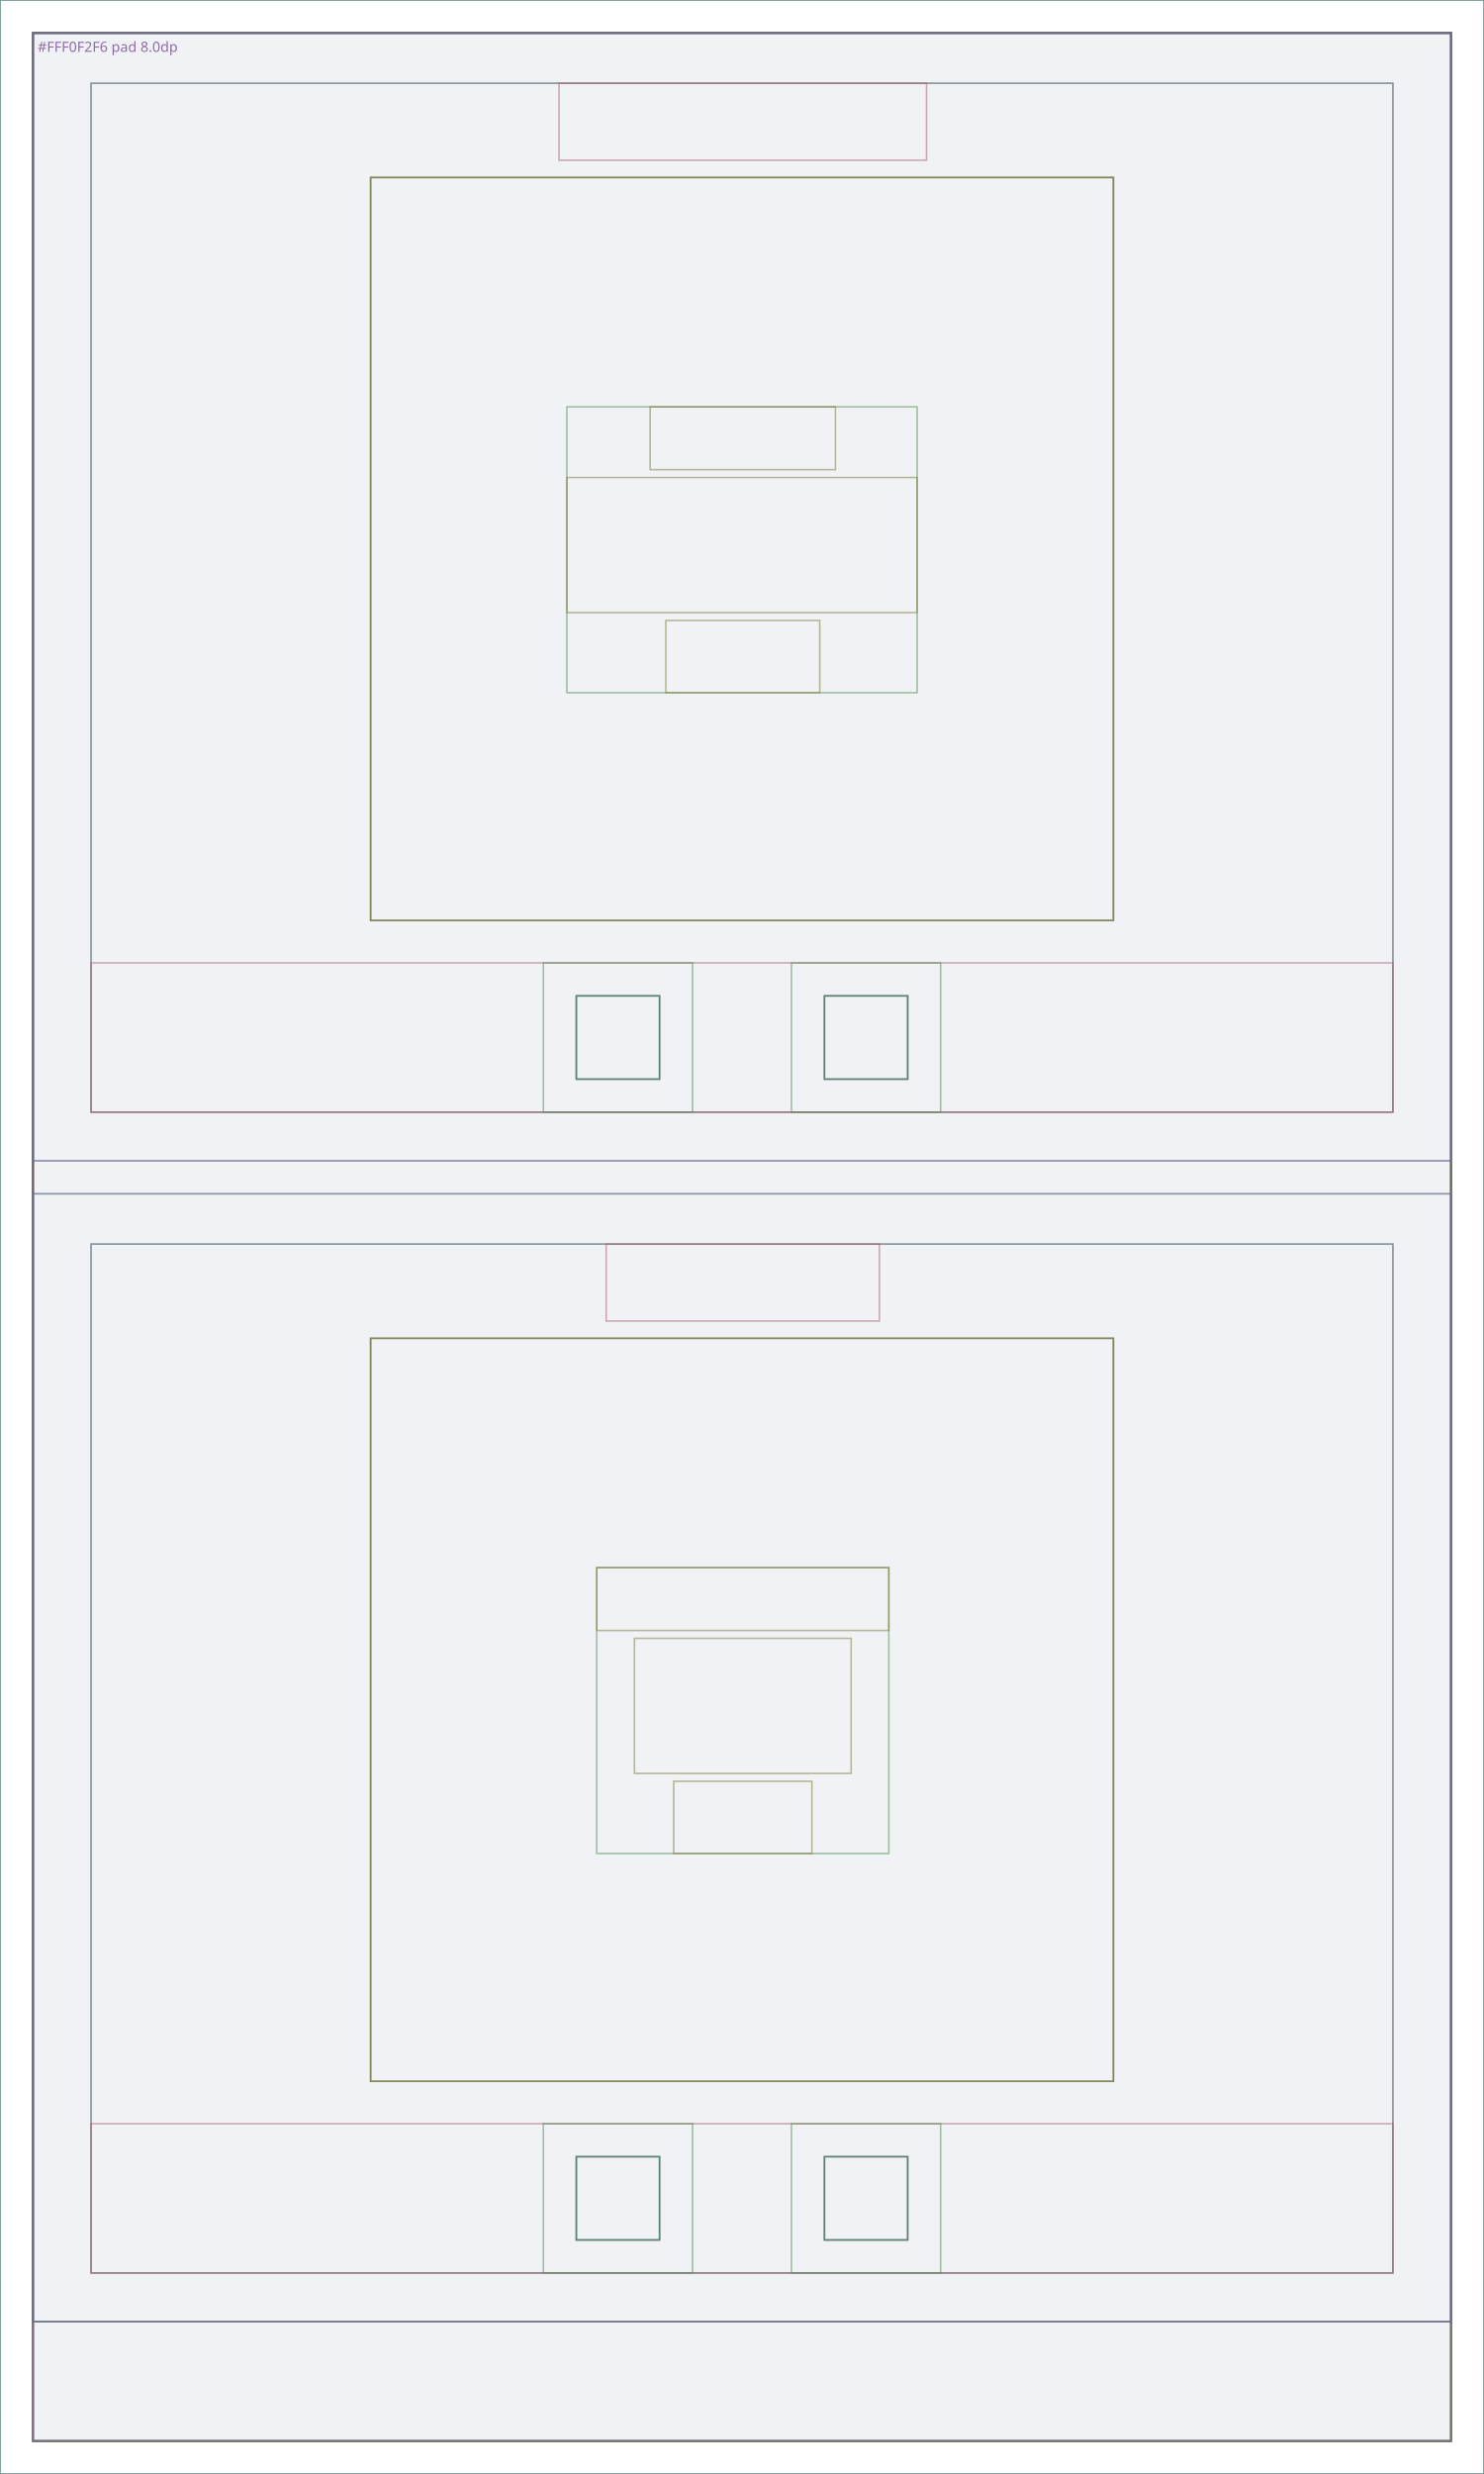
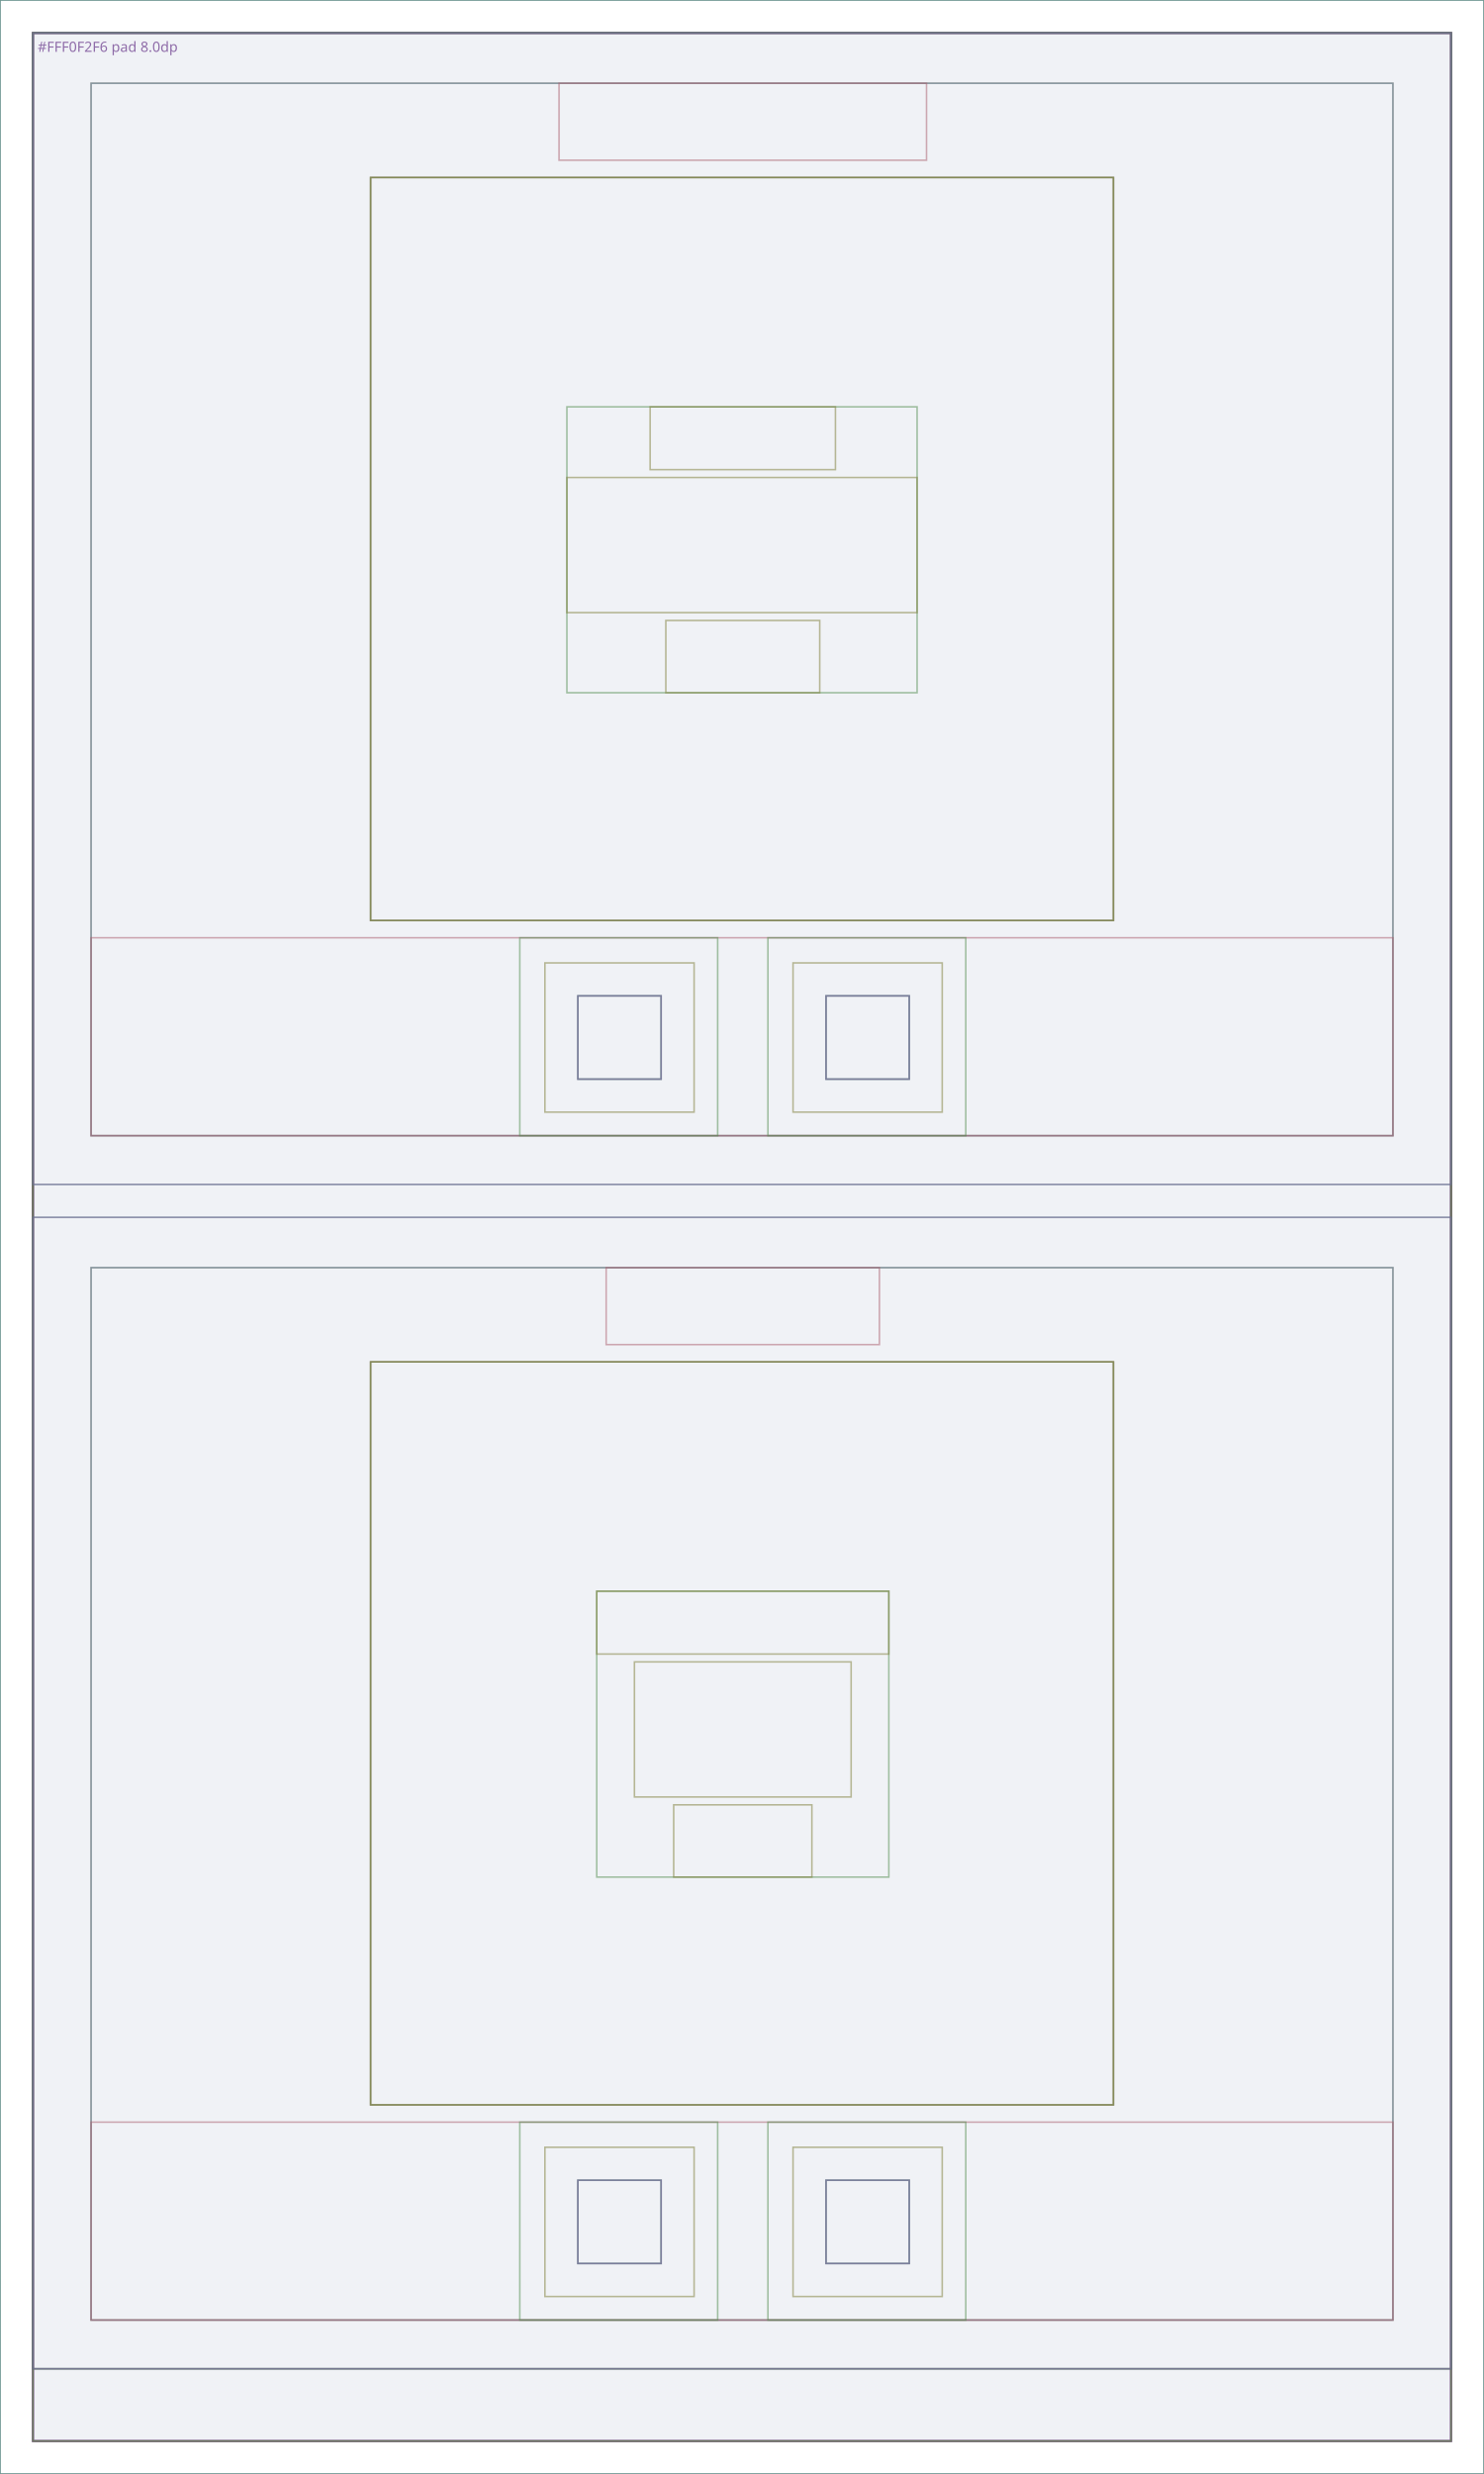
<svg xmlns="http://www.w3.org/2000/svg" viewBox="0 0 945 1575" width="945" height="1575" role="img" aria-label="Uber/Minimalist-Dials-Light layout wireframe">
  <rect width="945" height="1575" fill="#ffffff" />
  <g>
    <rect x="0" y="0" width="945" height="1575" fill="none" fill-opacity="0" stroke="#5B6470" stroke-width="1" stroke-opacity="0.5" />
  </g>
  <g>
    <rect x="0" y="0" width="945" height="1575" fill="none" fill-opacity="0" stroke="#2E7D6B" stroke-width="1" stroke-opacity="0.5" />
  </g>
  <g>
    <rect x="21" y="21" width="903" height="1533" fill="#F0F2F6" fill-opacity="1" stroke="#8E6BA8" stroke-width="1.5" stroke-opacity="1" />
    <text x="24" y="33" font-family="system-ui, sans-serif" font-size="9" fill="#8E6BA8">#FFF0F2F6  pad 8.0dp</text>
  </g>
  <g>
    <rect x="21" y="21" width="903" height="1533" fill="none" fill-opacity="0" stroke="#B0813B" stroke-width="1" stroke-opacity="0.5" />
  </g>
  <g>
    <rect x="21" y="21" width="903" height="1533" fill="none" fill-opacity="0" stroke="#3B72A8" stroke-width="1" stroke-opacity="0.5" />
  </g>
  <g>
    <rect x="21" y="21" width="903" height="1533" fill="none" fill-opacity="0" stroke="#A85B6B" stroke-width="1" stroke-opacity="0.5" />
  </g>
  <g>
    <rect x="21" y="21" width="903" height="1533" fill="none" fill-opacity="0" stroke="#4F8A4A" stroke-width="1" stroke-opacity="0.5" />
  </g>
  <g>
-     <rect x="21" y="21" width="903" height="1457" fill="none" fill-opacity="0" stroke="#7A7A33" stroke-width="1" stroke-opacity="0.5" />
+     <rect x="21" y="21" width="903" height="1487" fill="none" fill-opacity="0" stroke="#7A7A33" stroke-width="1" stroke-opacity="0.5" />
  </g>
  <g>
-     <rect x="21" y="21" width="903" height="1457" fill="none" fill-opacity="0" stroke="#5B6470" stroke-width="1" stroke-opacity="0.5" />
+     <rect x="21" y="21" width="903" height="1487" fill="none" fill-opacity="0" stroke="#5B6470" stroke-width="1" stroke-opacity="0.5" />
  </g>
  <g>
-     <rect x="21" y="21" width="903" height="718" fill="none" fill-opacity="0" stroke="#2E7D6B" stroke-width="1" stroke-opacity="0.5" />
+     <rect x="21" y="21" width="903" height="733" fill="none" fill-opacity="0" stroke="#2E7D6B" stroke-width="1" stroke-opacity="0.5" />
  </g>
  <g>
-     <rect x="21" y="21" width="903" height="718" fill="none" fill-opacity="0" stroke="#8E6BA8" stroke-width="1" stroke-opacity="0.5" />
+     <rect x="21" y="21" width="903" height="733" fill="none" fill-opacity="0" stroke="#8E6BA8" stroke-width="1" stroke-opacity="0.5" />
  </g>
  <g>
-     <rect x="58" y="53" width="829" height="655" fill="none" fill-opacity="0" stroke="#B0813B" stroke-width="1" stroke-opacity="0.5" />
+     <rect x="58" y="53" width="829" height="670" fill="none" fill-opacity="0" stroke="#B0813B" stroke-width="1" stroke-opacity="0.5" />
  </g>
  <g>
-     <rect x="58" y="53" width="829" height="655" fill="none" fill-opacity="0" stroke="#3B72A8" stroke-width="1" stroke-opacity="0.5" />
+     <rect x="58" y="53" width="829" height="670" fill="none" fill-opacity="0" stroke="#3B72A8" stroke-width="1" stroke-opacity="0.5" />
  </g>
  <g>
    <rect x="356" y="53" width="234" height="49" fill="none" fill-opacity="0" stroke="#A85B6B" stroke-width="1" stroke-opacity="0.5" />
  </g>
  <g>
    <rect x="236" y="113" width="473" height="473" fill="none" fill-opacity="0" stroke="#A85B6B" stroke-width="1" stroke-opacity="0.5" />
  </g>
  <g>
    <rect x="236" y="113" width="473" height="473" fill="none" fill-opacity="0" stroke="#4F8A4A" stroke-width="1" stroke-opacity="0.5" />
  </g>
  <g>
    <rect x="236" y="113" width="473" height="473" fill="none" fill-opacity="0" stroke="#7A7A33" stroke-width="1" stroke-opacity="0.5" />
  </g>
  <g>
    <rect x="361" y="259" width="223" height="182" fill="none" fill-opacity="0" stroke="#4F8A4A" stroke-width="1" stroke-opacity="0.5" />
  </g>
  <g>
    <rect x="414" y="259" width="118" height="40" fill="none" fill-opacity="0" stroke="#7A7A33" stroke-width="1" stroke-opacity="0.5" />
  </g>
  <g>
    <rect x="361" y="304" width="223" height="86" fill="none" fill-opacity="0" stroke="#7A7A33" stroke-width="1" stroke-opacity="0.5" />
  </g>
  <g>
    <rect x="424" y="395" width="98" height="46" fill="none" fill-opacity="0" stroke="#7A7A33" stroke-width="1" stroke-opacity="0.5" />
  </g>
  <g>
-     <rect x="58" y="613" width="829" height="95" fill="none" fill-opacity="0" stroke="#A85B6B" stroke-width="1" stroke-opacity="0.5" />
+     <rect x="58" y="597" width="829" height="126" fill="none" fill-opacity="0" stroke="#A85B6B" stroke-width="1" stroke-opacity="0.5" />
  </g>
  <g>
-     <rect x="346" y="613" width="95" height="95" fill="none" fill-opacity="0" stroke="#4F8A4A" stroke-width="1" stroke-opacity="0.5" />
+     <rect x="331" y="597" width="126" height="126" fill="none" fill-opacity="0" stroke="#4F8A4A" stroke-width="1" stroke-opacity="0.5" />
  </g>
  <g>
-     <rect x="367" y="634" width="53" height="53" fill="none" fill-opacity="0" stroke="#7A7A33" stroke-width="1" stroke-opacity="0.5" />
+     <rect x="347" y="613" width="95" height="95" fill="none" fill-opacity="0" stroke="#7A7A33" stroke-width="1" stroke-opacity="0.5" />
  </g>
  <g>
-     <rect x="367" y="634" width="53" height="53" fill="none" fill-opacity="0" stroke="#5B6470" stroke-width="1" stroke-opacity="0.5" />
+     <rect x="368" y="634" width="53" height="53" fill="none" fill-opacity="0" stroke="#5B6470" stroke-width="1" stroke-opacity="0.5" />
  </g>
  <g>
-     <rect x="367" y="634" width="53" height="53" fill="none" fill-opacity="0" stroke="#2E7D6B" stroke-width="1" stroke-opacity="0.5" />
+     <rect x="368" y="634" width="53" height="53" fill="none" fill-opacity="0" stroke="#2E7D6B" stroke-width="1" stroke-opacity="0.5" />
  </g>
  <g>
-     <rect x="504" y="613" width="95" height="95" fill="none" fill-opacity="0" stroke="#4F8A4A" stroke-width="1" stroke-opacity="0.5" />
+     <rect x="368" y="634" width="53" height="53" fill="none" fill-opacity="0" stroke="#8E6BA8" stroke-width="1" stroke-opacity="0.5" />
  </g>
  <g>
-     <rect x="525" y="634" width="53" height="53" fill="none" fill-opacity="0" stroke="#7A7A33" stroke-width="1" stroke-opacity="0.5" />
+     <rect x="489" y="597" width="126" height="126" fill="none" fill-opacity="0" stroke="#4F8A4A" stroke-width="1" stroke-opacity="0.5" />
  </g>
  <g>
-     <rect x="525" y="634" width="53" height="53" fill="none" fill-opacity="0" stroke="#5B6470" stroke-width="1" stroke-opacity="0.5" />
+     <rect x="505" y="613" width="95" height="95" fill="none" fill-opacity="0" stroke="#7A7A33" stroke-width="1" stroke-opacity="0.5" />
  </g>
  <g>
-     <rect x="525" y="634" width="53" height="53" fill="none" fill-opacity="0" stroke="#2E7D6B" stroke-width="1" stroke-opacity="0.5" />
+     <rect x="526" y="634" width="53" height="53" fill="none" fill-opacity="0" stroke="#5B6470" stroke-width="1" stroke-opacity="0.5" />
  </g>
  <g>
-     <rect x="21" y="760" width="903" height="718" fill="none" fill-opacity="0" stroke="#2E7D6B" stroke-width="1" stroke-opacity="0.5" />
+     <rect x="526" y="634" width="53" height="53" fill="none" fill-opacity="0" stroke="#2E7D6B" stroke-width="1" stroke-opacity="0.5" />
  </g>
  <g>
-     <rect x="21" y="760" width="903" height="718" fill="none" fill-opacity="0" stroke="#8E6BA8" stroke-width="1" stroke-opacity="0.5" />
+     <rect x="526" y="634" width="53" height="53" fill="none" fill-opacity="0" stroke="#8E6BA8" stroke-width="1" stroke-opacity="0.5" />
  </g>
  <g>
-     <rect x="58" y="792" width="829" height="655" fill="none" fill-opacity="0" stroke="#B0813B" stroke-width="1" stroke-opacity="0.5" />
+     <rect x="21" y="775" width="903" height="733" fill="none" fill-opacity="0" stroke="#2E7D6B" stroke-width="1" stroke-opacity="0.5" />
  </g>
  <g>
-     <rect x="58" y="792" width="829" height="655" fill="none" fill-opacity="0" stroke="#3B72A8" stroke-width="1" stroke-opacity="0.5" />
+     <rect x="21" y="775" width="903" height="733" fill="none" fill-opacity="0" stroke="#8E6BA8" stroke-width="1" stroke-opacity="0.5" />
  </g>
  <g>
-     <rect x="386" y="792" width="174" height="49" fill="none" fill-opacity="0" stroke="#A85B6B" stroke-width="1" stroke-opacity="0.5" />
+     <rect x="58" y="807" width="829" height="670" fill="none" fill-opacity="0" stroke="#B0813B" stroke-width="1" stroke-opacity="0.5" />
  </g>
  <g>
-     <rect x="236" y="852" width="473" height="473" fill="none" fill-opacity="0" stroke="#A85B6B" stroke-width="1" stroke-opacity="0.5" />
+     <rect x="58" y="807" width="829" height="670" fill="none" fill-opacity="0" stroke="#3B72A8" stroke-width="1" stroke-opacity="0.5" />
  </g>
  <g>
-     <rect x="236" y="852" width="473" height="473" fill="none" fill-opacity="0" stroke="#4F8A4A" stroke-width="1" stroke-opacity="0.5" />
+     <rect x="386" y="807" width="174" height="49" fill="none" fill-opacity="0" stroke="#A85B6B" stroke-width="1" stroke-opacity="0.5" />
  </g>
  <g>
-     <rect x="236" y="852" width="473" height="473" fill="none" fill-opacity="0" stroke="#7A7A33" stroke-width="1" stroke-opacity="0.5" />
+     <rect x="236" y="867" width="473" height="473" fill="none" fill-opacity="0" stroke="#A85B6B" stroke-width="1" stroke-opacity="0.5" />
  </g>
  <g>
-     <rect x="380" y="998" width="186" height="182" fill="none" fill-opacity="0" stroke="#4F8A4A" stroke-width="1" stroke-opacity="0.5" />
+     <rect x="236" y="867" width="473" height="473" fill="none" fill-opacity="0" stroke="#4F8A4A" stroke-width="1" stroke-opacity="0.5" />
  </g>
  <g>
-     <rect x="380" y="998" width="186" height="40" fill="none" fill-opacity="0" stroke="#7A7A33" stroke-width="1" stroke-opacity="0.5" />
+     <rect x="236" y="867" width="473" height="473" fill="none" fill-opacity="0" stroke="#7A7A33" stroke-width="1" stroke-opacity="0.5" />
  </g>
  <g>
-     <rect x="404" y="1043" width="138" height="86" fill="none" fill-opacity="0" stroke="#7A7A33" stroke-width="1" stroke-opacity="0.5" />
+     <rect x="380" y="1013" width="186" height="182" fill="none" fill-opacity="0" stroke="#4F8A4A" stroke-width="1" stroke-opacity="0.5" />
  </g>
  <g>
-     <rect x="429" y="1134" width="88" height="46" fill="none" fill-opacity="0" stroke="#7A7A33" stroke-width="1" stroke-opacity="0.5" />
+     <rect x="380" y="1013" width="186" height="40" fill="none" fill-opacity="0" stroke="#7A7A33" stroke-width="1" stroke-opacity="0.5" />
  </g>
  <g>
-     <rect x="58" y="1352" width="829" height="95" fill="none" fill-opacity="0" stroke="#A85B6B" stroke-width="1" stroke-opacity="0.5" />
+     <rect x="404" y="1058" width="138" height="86" fill="none" fill-opacity="0" stroke="#7A7A33" stroke-width="1" stroke-opacity="0.5" />
  </g>
  <g>
-     <rect x="346" y="1352" width="95" height="95" fill="none" fill-opacity="0" stroke="#4F8A4A" stroke-width="1" stroke-opacity="0.5" />
+     <rect x="429" y="1149" width="88" height="46" fill="none" fill-opacity="0" stroke="#7A7A33" stroke-width="1" stroke-opacity="0.5" />
  </g>
  <g>
-     <rect x="367" y="1373" width="53" height="53" fill="none" fill-opacity="0" stroke="#7A7A33" stroke-width="1" stroke-opacity="0.5" />
+     <rect x="58" y="1351" width="829" height="126" fill="none" fill-opacity="0" stroke="#A85B6B" stroke-width="1" stroke-opacity="0.5" />
  </g>
  <g>
-     <rect x="367" y="1373" width="53" height="53" fill="none" fill-opacity="0" stroke="#5B6470" stroke-width="1" stroke-opacity="0.5" />
+     <rect x="331" y="1351" width="126" height="126" fill="none" fill-opacity="0" stroke="#4F8A4A" stroke-width="1" stroke-opacity="0.5" />
  </g>
  <g>
-     <rect x="367" y="1373" width="53" height="53" fill="none" fill-opacity="0" stroke="#2E7D6B" stroke-width="1" stroke-opacity="0.5" />
+     <rect x="347" y="1367" width="95" height="95" fill="none" fill-opacity="0" stroke="#7A7A33" stroke-width="1" stroke-opacity="0.5" />
  </g>
  <g>
-     <rect x="504" y="1352" width="95" height="95" fill="none" fill-opacity="0" stroke="#4F8A4A" stroke-width="1" stroke-opacity="0.5" />
+     <rect x="368" y="1388" width="53" height="53" fill="none" fill-opacity="0" stroke="#5B6470" stroke-width="1" stroke-opacity="0.5" />
  </g>
  <g>
-     <rect x="525" y="1373" width="53" height="53" fill="none" fill-opacity="0" stroke="#7A7A33" stroke-width="1" stroke-opacity="0.5" />
+     <rect x="368" y="1388" width="53" height="53" fill="none" fill-opacity="0" stroke="#2E7D6B" stroke-width="1" stroke-opacity="0.5" />
  </g>
  <g>
-     <rect x="525" y="1373" width="53" height="53" fill="none" fill-opacity="0" stroke="#5B6470" stroke-width="1" stroke-opacity="0.5" />
+     <rect x="368" y="1388" width="53" height="53" fill="none" fill-opacity="0" stroke="#8E6BA8" stroke-width="1" stroke-opacity="0.5" />
  </g>
  <g>
-     <rect x="525" y="1373" width="53" height="53" fill="none" fill-opacity="0" stroke="#2E7D6B" stroke-width="1" stroke-opacity="0.5" />
+     <rect x="489" y="1351" width="126" height="126" fill="none" fill-opacity="0" stroke="#4F8A4A" stroke-width="1" stroke-opacity="0.5" />
+   </g>
+   <g>
+     <rect x="505" y="1367" width="95" height="95" fill="none" fill-opacity="0" stroke="#7A7A33" stroke-width="1" stroke-opacity="0.5" />
+   </g>
+   <g>
+     <rect x="526" y="1388" width="53" height="53" fill="none" fill-opacity="0" stroke="#5B6470" stroke-width="1" stroke-opacity="0.5" />
+   </g>
+   <g>
+     <rect x="526" y="1388" width="53" height="53" fill="none" fill-opacity="0" stroke="#2E7D6B" stroke-width="1" stroke-opacity="0.5" />
+   </g>
+   <g>
+     <rect x="526" y="1388" width="53" height="53" fill="none" fill-opacity="0" stroke="#8E6BA8" stroke-width="1" stroke-opacity="0.5" />
  </g>
</svg>
